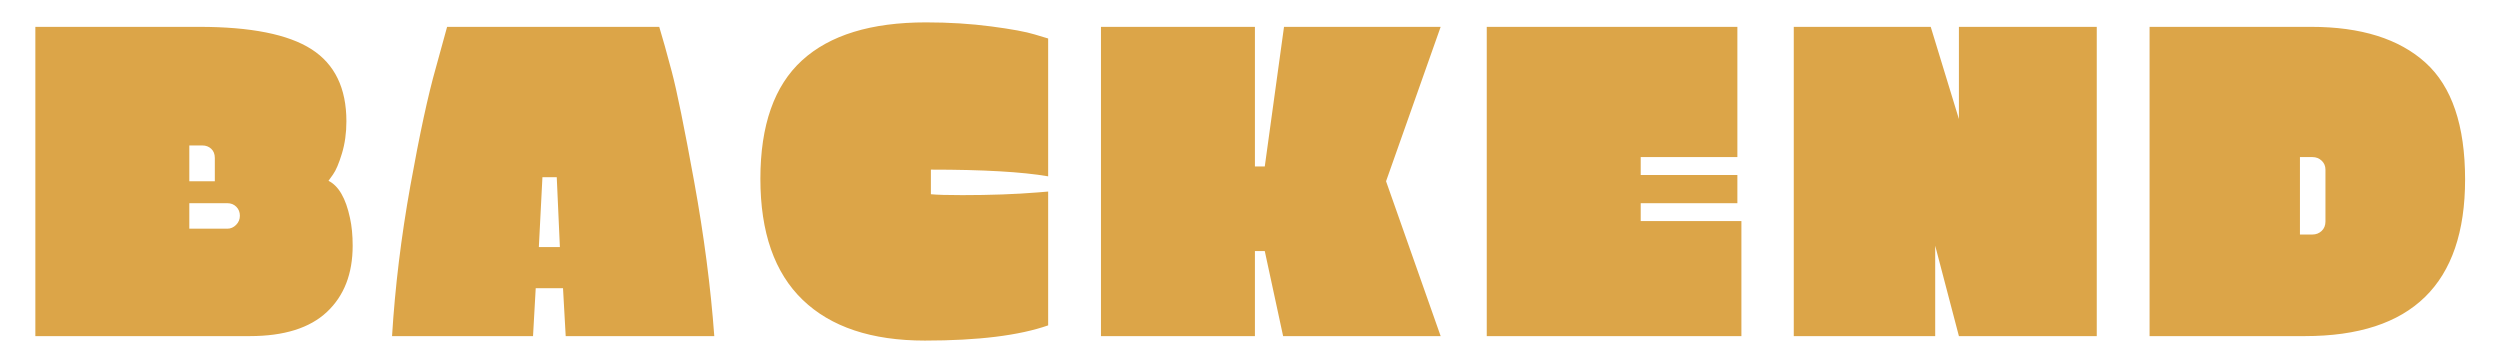
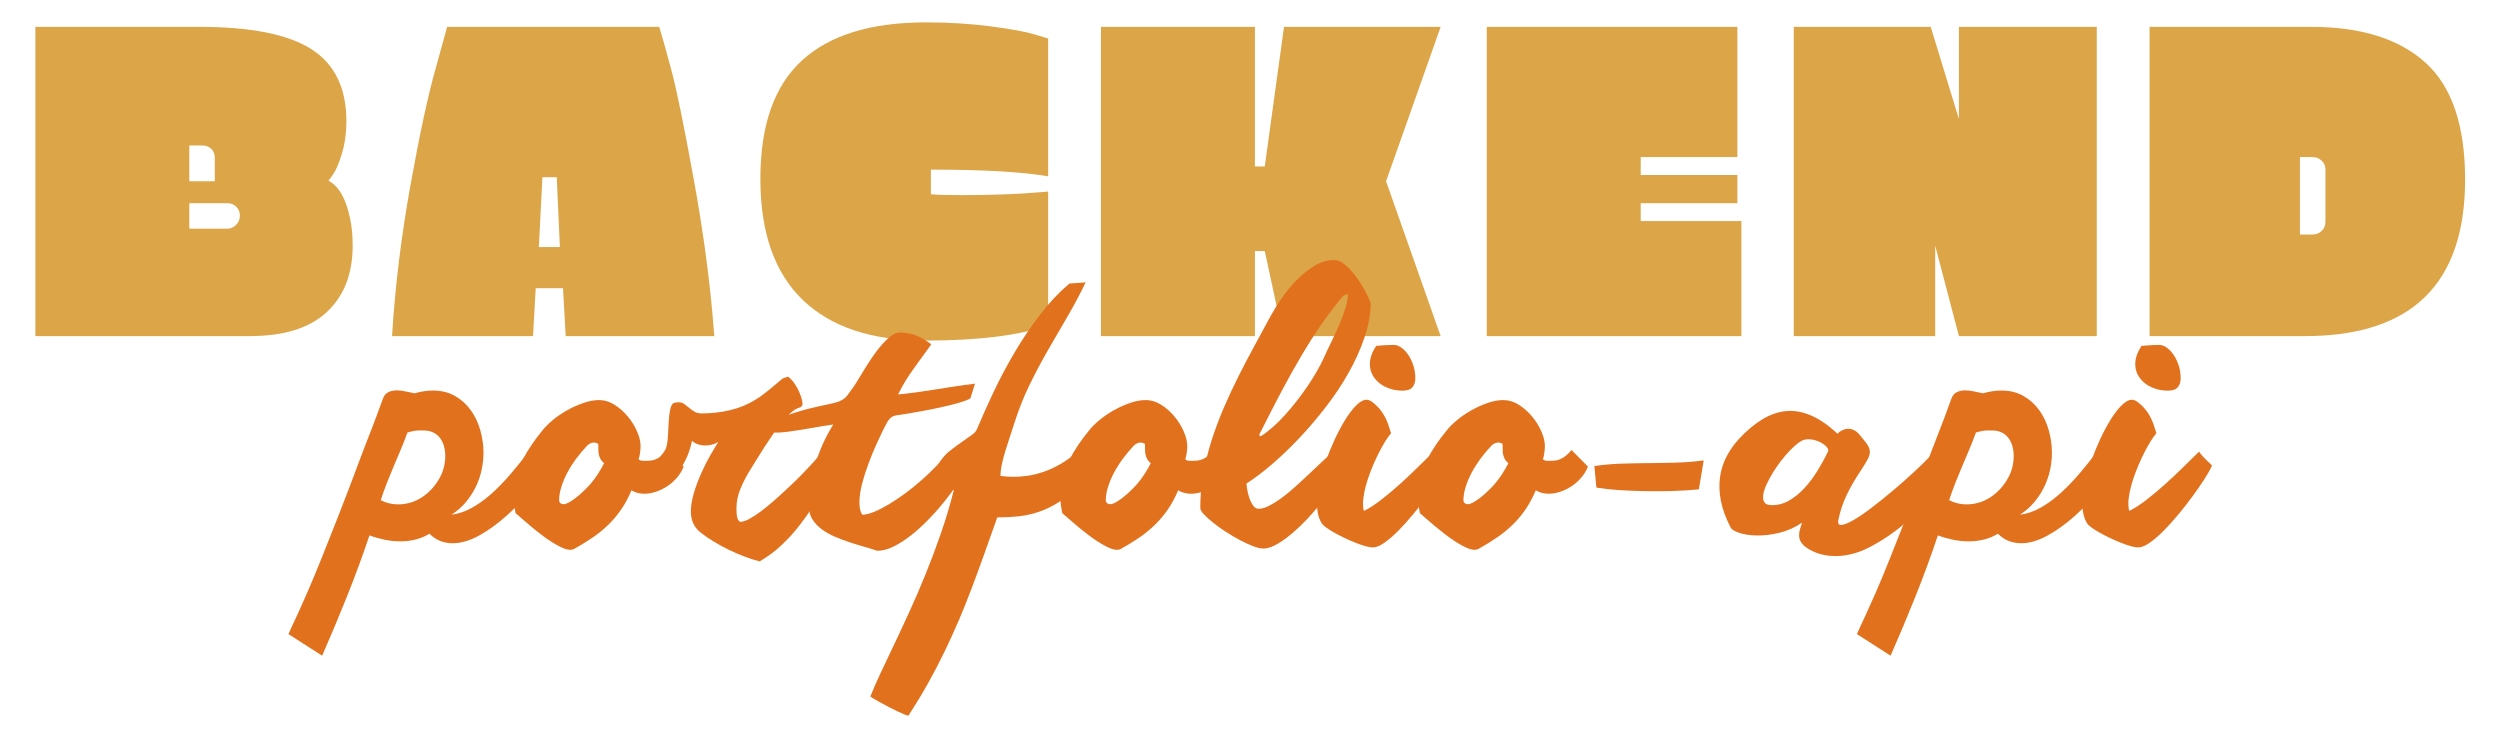
- <svg xmlns="http://www.w3.org/2000/svg" viewBox="-5.00 24.90 558.60 81.10" height="48" role="img" aria-label="BACKEND">
+ <svg xmlns="http://www.w3.org/2000/svg" viewBox="-5.00 24.90 558.60 167.91" height="64" role="img" aria-label="BACKEND — portfolio-api">
  <path d="M50.8 100L2.9 100L2.9 30.9L39.5 30.9Q56.8 30.9 64.6 35.9Q72.4 40.9 72.4 52L72.4 52Q72.4 55.9 71.4 59.2Q70.4 62.5 69.4 63.9L69.4 63.9L68.4 65.3Q71.8 67 73.2 73.6L73.2 73.6Q73.8 76.3 73.8 79.8L73.8 79.8Q73.8 89.2 68.05 94.6Q62.3 100 50.8 100L50.8 100M37.3 65.4L43 65.4L43 60.2Q43 58.9 42.2 58.15Q41.4 57.4 40.2 57.4L40.2 57.4L37.3 57.4L37.3 65.4M45.8 70.3L45.8 70.3L37.3 70.3L37.3 76L45.8 76Q46.9 76 47.75 75.15Q48.6 74.3 48.6 73.1Q48.6 71.9 47.8 71.1Q47 70.3 45.8 70.3 M154.6 100L121.4 100L120.8 89.3L114.7 89.3L114.1 100L82.6 100Q83.6 83.6 86.7 66.35Q89.8 49.1 92.4 40L92.4 40L94.9 30.9L142.3 30.9Q143.4 34.5 145.1 40.9Q146.8 47.3 150.1 65.45Q153.4 83.6 154.6 100L154.6 100M119.4 64.5L116.2 64.5L115.4 80.1L120.1 80.1L119.4 64.5 M203 62.8L203 62.8L203 68.3Q205 68.5 210 68.5L210 68.5Q219.4 68.5 226.8 67.9L226.8 67.9L229.2 67.7L229.2 97.6Q219.5 101 201.65 101Q183.8 101 174.35 91.9Q164.9 82.8 164.9 64.85Q164.9 46.9 174.2 38.4Q183.5 29.9 201.9 29.9L201.9 29.9Q209.6 29.9 216.45 30.8Q223.3 31.7 226.2 32.6L226.2 32.6L229.2 33.5L229.2 64.3Q220.5 62.8 203 62.8 M277.6 81L275.4 81L275.4 100L241 100L241 30.9L275.4 30.9L275.4 62.1L277.6 62.1L281.9 30.9L316.9 30.9L304.7 65.4L316.9 100L281.7 100L277.6 81 M327.2 100L327.2 30.9L383.2 30.9L383.2 60L361.6 60L361.6 64L383.2 64L383.2 70.3L361.6 70.3L361.6 74.3L384.1 74.3L384.1 100L327.2 100 M395.8 100L395.8 30.9L426.4 30.9L432.7 51.5L432.7 30.9L463.5 30.9L463.5 100L432.7 100L427.4 79.8L427.4 100L395.8 100 M475.3 100L475.3 30.9L511.4 30.9Q528.1 30.9 536.95 38.9Q545.8 46.9 545.8 65L545.8 65Q545.8 100 510 100L510 100L475.3 100M511.7 60L508.9 60L508.9 77.3L511.7 77.3Q512.9 77.3 513.75 76.5Q514.6 75.7 514.6 74.4L514.6 74.4L514.6 62.8Q514.6 61.6 513.75 60.8Q512.9 60 511.7 60L511.7 60" fill="#DCA548" />
+   <path d="M66.98 171.41L59.45 166.58Q59.70 165.99 60.20 164.92Q60.71 163.85 61.59 161.94Q62.46 160.03 63.72 157.15Q64.98 154.26 66.70 150.01Q68.41 145.75 70.67 140.00Q72.93 134.24 75.76 126.64L75.76 126.64Q76.01 125.98 76.39 124.98Q76.78 123.98 77.23 122.81Q77.69 121.64 78.18 120.38Q78.67 119.12 79.10 117.95Q79.54 116.78 79.91 115.76Q80.28 114.75 80.52 114.08L80.52 114.08Q80.91 112.96 81.75 112.54Q82.59 112.12 83.60 112.12L83.60 112.12Q84.62 112.12 85.67 112.37Q86.72 112.61 87.63 112.78L87.63 112.78Q89.83 112.16 91.72 112.16L91.72 112.16Q94.52 112.16 96.64 113.36Q98.76 114.57 100.17 116.53Q101.59 118.49 102.31 120.99Q103.03 123.50 103.03 126.09L103.03 126.09Q103.03 127.87 102.64 129.76Q102.26 131.65 101.40 133.49Q100.54 135.32 99.18 136.99Q97.81 138.65 95.89 139.91L95.89 139.91Q98.09 139.63 100.24 138.47Q102.40 137.32 104.57 135.43Q106.74 133.54 108.94 130.99Q111.15 128.43 113.46 125.35L113.46 125.35Q114.58 125.53 115.31 126.30Q116.05 127.06 116.05 128.43L116.05 128.43Q116.05 129.38 115.64 130.56Q115.24 131.75 114.31 133.22Q113.39 134.69 111.92 136.39Q110.45 138.09 108.31 140.02L108.31 140.02Q105.16 142.85 102.05 144.56Q98.93 146.28 96.13 146.28L96.13 146.28Q94.66 146.28 93.37 145.77Q92.07 145.27 90.95 144.15L90.95 144.15Q89.48 145.06 87.82 145.46Q86.16 145.86 84.44 145.86L84.44 145.86Q82.66 145.86 80.91 145.49Q79.16 145.13 77.55 144.53L77.55 144.53Q75.20 151.53 72.47 158.32Q69.74 165.11 66.98 171.41L66.98 171.41M93.30 131.58L93.30 131.58Q93.86 130.56 94.17 129.31Q94.49 128.05 94.49 126.82L94.49 126.82Q94.49 125.66 94.21 124.63Q93.93 123.60 93.35 122.81Q92.77 122.03 91.84 121.55Q90.92 121.08 89.62 121.08L89.62 121.08Q88.99 121.08 88.59 121.08Q88.19 121.08 87.84 121.13Q87.49 121.19 87.08 121.27Q86.68 121.36 86.05 121.53L86.05 121.53Q85.21 123.81 84.42 125.66Q83.64 127.52 82.90 129.25Q82.17 130.99 81.47 132.75Q80.77 134.52 80.07 136.66L80.07 136.66Q81.85 137.60 83.99 137.60L83.99 137.60Q85.25 137.60 86.54 137.25Q87.84 136.90 89.04 136.16Q90.25 135.43 91.34 134.29Q92.42 133.16 93.30 131.58" fill="#E2711D" />
+   <path d="M144.08 125.45L147.76 129.16Q147.23 130.50 146.27 131.62Q145.31 132.74 144.10 133.54Q142.89 134.34 141.56 134.78Q140.23 135.22 138.97 135.22L138.97 135.22Q137.33 135.22 136.10 134.45L136.10 134.45Q135.09 136.87 133.77 138.77Q132.46 140.68 130.83 142.24Q129.21 143.80 127.30 145.09Q125.39 146.38 123.26 147.57L123.26 147.57Q122.94 147.75 122.45 147.75L122.45 147.75Q121.65 147.75 120.56 147.26Q119.48 146.77 118.27 146.00Q117.06 145.23 115.84 144.28Q114.61 143.34 113.53 142.43Q112.44 141.52 111.57 140.75Q110.69 139.98 110.20 139.56L110.20 139.56Q110.10 139.03 109.99 138.39Q109.89 137.74 109.82 137.09Q109.75 136.44 109.71 135.88Q109.68 135.32 109.68 135.01L109.68 135.01Q109.68 133.22 110.27 131.34Q110.87 129.44 111.79 127.64Q112.72 125.84 113.86 124.18Q115.00 122.52 116.08 121.22L116.08 121.22Q116.96 120.06 118.44 118.82Q119.93 117.58 121.70 116.58Q123.47 115.59 125.34 114.94Q127.21 114.29 128.86 114.29L128.86 114.29Q130.64 114.29 132.30 115.34Q133.97 116.39 135.26 117.95Q136.56 119.50 137.34 121.29Q138.13 123.08 138.13 124.58L138.13 124.58Q138.13 124.89 138.10 125.30Q138.06 125.70 138.01 126.10Q137.96 126.50 137.87 126.89Q137.78 127.28 137.68 127.52L137.68 127.52Q137.82 127.63 137.90 127.68Q137.99 127.73 138.13 127.78Q138.27 127.84 138.52 127.85Q138.76 127.87 139.25 127.87L139.25 127.87Q139.78 127.87 140.34 127.82Q140.90 127.77 141.51 127.52Q142.12 127.28 142.75 126.78Q143.38 126.30 144.08 125.45L144.08 125.45M128.68 124.09L128.68 124.09Q128.19 123.78 127.70 123.78L127.70 123.78Q127.28 123.78 126.88 123.98Q126.48 124.19 126.16 124.51L126.16 124.51Q124.87 125.88 123.73 127.41Q122.59 128.96 121.75 130.55Q120.91 132.14 120.42 133.72Q119.93 135.29 119.93 136.69L119.93 136.69Q119.93 137.07 120.21 137.32Q120.49 137.56 120.88 137.56L120.88 137.56Q121.44 137.56 122.28 137.07Q123.12 136.59 123.99 135.87Q124.87 135.15 125.69 134.34Q126.51 133.54 127.04 132.91L127.04 132.91Q127.95 131.82 128.65 130.72Q129.35 129.62 129.98 128.40L129.98 128.40Q129.42 127.94 129.15 127.43Q128.89 126.92 128.79 126.38Q128.68 125.84 128.70 125.26Q128.72 124.69 128.68 124.09" fill="#E2711D" />
+   <path d="M143.14 131.34L141.95 127.97Q142.16 127.38 142.66 126.77Q143.17 126.16 143.52 125.63L143.52 125.63Q143.87 125.07 144.03 124.19Q144.19 123.32 144.26 122.27Q144.33 121.22 144.36 120.12Q144.40 119.02 144.50 118.02Q144.61 117.02 144.80 116.22Q144.99 115.41 145.41 114.99L145.41 114.99Q146.04 114.78 146.57 114.78L146.57 114.78Q147.34 114.78 147.88 115.16Q148.42 115.55 148.98 116.02Q149.54 116.50 150.17 116.88Q150.80 117.27 151.75 117.27L151.75 117.27Q155.04 117.27 158.13 116.55Q161.23 115.83 163.89 114.15L163.89 114.15Q165.36 113.24 166.90 111.96Q168.44 110.69 169.77 109.56L169.77 109.56Q170.05 109.35 170.42 109.27Q170.79 109.18 171.07 109.07L171.07 109.07Q171.66 109.46 172.26 110.23Q172.85 111.00 173.31 111.91Q173.76 112.82 174.04 113.69Q174.32 114.57 174.32 115.16L174.32 115.16Q174.32 115.80 173.45 116.04L173.45 116.04Q172.61 116.32 171.66 117.18Q170.72 118.03 169.72 119.26Q168.72 120.48 167.72 121.92Q166.73 123.36 165.82 124.77Q164.91 126.19 164.12 127.48Q163.33 128.78 162.77 129.66L162.77 129.66Q161.44 131.75 160.50 133.98Q159.55 136.20 159.55 138.51L159.55 138.51Q159.55 140.19 159.83 140.84Q160.11 141.49 160.46 141.49L160.46 141.49Q161.27 141.49 162.51 140.80Q163.75 140.12 165.20 139.02Q166.66 137.91 168.21 136.53Q169.77 135.15 171.22 133.78Q172.68 132.42 173.90 131.18Q175.13 129.94 175.90 129.09L175.90 129.09Q177.09 127.84 177.79 126.94Q178.49 126.05 178.63 125.91L178.63 125.91Q179.05 125.49 179.66 125.63Q180.27 125.77 180.87 126.17Q181.46 126.58 181.88 127.08Q182.30 127.59 182.30 127.94L182.30 127.94Q182.30 128.57 182.04 129.29Q181.78 130.00 181.34 130.81Q180.90 131.62 180.34 132.47Q179.78 133.33 179.19 134.17L179.19 134.17Q177.86 136.06 176.53 138.18Q175.20 140.30 173.53 142.43Q171.87 144.56 169.75 146.59Q167.64 148.63 164.73 150.34L164.73 150.34Q163.09 149.92 161.34 149.25Q159.59 148.59 157.89 147.77Q156.19 146.94 154.60 145.98Q153.01 145.02 151.68 144.00L151.68 144.00Q149.37 142.25 149.37 139.25L149.37 139.25Q149.37 137.25 150.07 134.96Q150.77 132.66 151.75 130.50Q152.73 128.32 153.78 126.50Q154.83 124.69 155.49 123.64L155.49 123.64Q154.83 124.06 154.09 124.25Q153.36 124.44 152.62 124.44L152.62 124.44Q151.71 124.44 150.91 124.16Q150.10 123.88 149.61 123.36L149.61 123.36Q149.40 124.61 148.86 126.09Q148.32 127.56 147.55 128.80Q146.78 130.04 145.83 130.86Q144.89 131.69 143.91 131.69L143.91 131.69Q143.38 131.69 143.14 131.34L143.14 131.34" fill="#E2711D" />
+   <path d="M212.86 110.62L211.81 113.94Q210.72 114.50 208.87 115.01Q207.01 115.52 205.03 115.95Q203.06 116.39 201.29 116.70Q199.52 117.02 198.58 117.19L198.58 117.19Q197.39 117.41 196.60 117.51Q195.81 117.61 195.29 117.70Q194.76 117.79 194.41 117.98Q194.06 118.17 193.73 118.54Q193.40 118.91 193.05 119.58Q192.70 120.24 192.17 121.29L192.17 121.29Q191.65 122.38 190.77 124.30Q189.90 126.22 189.06 128.47Q188.22 130.71 187.62 133.01Q187.03 135.32 187.03 137.18L187.03 137.18Q187.03 137.99 187.17 138.69Q187.31 139.38 187.66 139.91L187.66 139.91Q188.74 139.91 190.28 139.28Q191.82 138.65 193.61 137.58Q195.39 136.51 197.28 135.12Q199.17 133.72 200.92 132.18Q202.67 130.63 204.18 129.06Q205.68 127.48 206.70 126.09L206.70 126.09L211.32 128.92Q210.51 130.60 209.15 132.68Q207.78 134.76 206.08 136.88Q204.39 139.00 202.43 141.01Q200.47 143.03 198.47 144.58Q196.48 146.14 194.55 147.07Q192.63 148.00 190.98 147.96L190.98 147.96Q189.79 147.54 188.22 147.10Q186.64 146.66 184.94 146.10Q183.25 145.55 181.60 144.84Q179.96 144.15 178.66 143.20Q177.37 142.25 176.56 141.01Q175.76 139.77 175.76 138.19L175.76 138.19Q175.76 133.78 177.09 128.99Q178.42 124.19 181.18 119.75L181.18 119.75Q180.34 119.86 179.13 120.06Q177.93 120.28 176.56 120.50Q175.20 120.73 173.81 120.96Q172.43 121.19 171.22 121.34Q170.02 121.50 169.11 121.55Q168.20 121.61 167.85 121.47L167.85 121.47Q166.55 121.05 166.53 120.50Q166.52 119.96 167.32 119.38Q168.13 118.81 169.53 118.23Q170.93 117.65 172.50 117.14Q174.08 116.63 175.58 116.25Q177.09 115.86 178.07 115.66L178.07 115.66Q180.17 115.23 181.32 114.95Q182.48 114.67 183.18 114.25Q183.88 113.84 184.40 113.15Q184.93 112.47 185.77 111.25L185.77 111.25Q186.26 110.55 186.96 109.37Q187.66 108.20 188.50 106.85Q189.34 105.50 190.30 104.14Q191.26 102.78 192.24 101.69Q193.22 100.60 194.20 99.91Q195.18 99.20 196.09 99.20L196.09 99.20Q198.16 99.20 199.82 99.91Q201.48 100.60 203.09 101.83L203.09 101.83Q201.20 104.49 199.17 107.25Q197.14 110.02 195.67 113.03L195.67 113.03Q196.65 112.96 198.02 112.78Q199.38 112.61 200.96 112.38Q202.53 112.16 204.21 111.89Q205.89 111.63 207.47 111.38Q209.04 111.14 210.44 110.93Q211.84 110.72 212.86 110.62L212.86 110.62" fill="#E2711D" />
+   <path d="M235.92 125.70L236.97 127.03Q237.36 127.52 237.53 128.12Q237.71 128.71 237.71 129.27L237.71 129.27Q237.71 130.43 237.16 131.47Q236.62 132.53 236.13 133.12L236.13 133.12Q233.96 135.57 231.70 137.02Q229.45 138.47 227.17 139.25Q224.90 140.02 222.67 140.26Q220.45 140.50 218.35 140.50L218.35 140.50L217.83 140.50Q216.32 144.78 214.92 148.69Q213.52 152.62 212.12 156.32Q210.72 160.03 209.22 163.55Q207.71 167.07 206.01 170.57Q204.32 174.07 202.34 177.61Q200.36 181.14 197.98 184.81L197.98 184.81Q197.77 184.81 197.12 184.55Q196.48 184.29 195.58 183.87Q194.69 183.45 193.69 182.93Q192.70 182.40 191.82 181.93Q190.95 181.46 190.30 181.07Q189.65 180.69 189.48 180.51L189.48 180.51Q190.39 178.20 191.77 175.26Q193.15 172.32 194.80 168.87Q196.44 165.43 198.24 161.49Q200.05 157.55 201.81 153.19Q203.58 148.84 205.21 144.15Q206.84 139.46 208.10 134.49L208.10 134.49Q208.10 134.45 207.64 133.82Q207.19 133.19 206.59 132.42Q206.00 131.65 205.45 131.00Q204.91 130.35 204.74 130.25L204.74 130.25Q204.74 130.04 204.72 129.85Q204.70 129.66 204.70 129.48L204.70 129.48Q204.70 128.99 204.81 128.60Q204.91 128.22 205.26 127.73L205.26 127.73Q206.17 126.47 207.47 125.45Q208.76 124.44 209.99 123.60Q211.21 122.76 212.14 122.08Q213.07 121.39 213.28 120.80L213.28 120.80Q214.89 116.98 217.00 112.50Q219.12 108.03 221.73 103.60Q224.34 99.17 227.42 95.16Q230.50 91.16 233.96 88.25L233.96 88.25L237.57 88.00Q235.71 91.89 233.54 95.58Q231.37 99.28 229.20 103.06Q227.03 106.84 225.05 110.88Q223.08 114.92 221.64 119.47L221.64 119.47Q221.12 121.11 220.59 122.69Q220.07 124.27 219.61 125.75Q219.16 127.24 218.86 128.62Q218.56 130.00 218.53 131.23L218.53 131.23Q219.82 131.44 221.54 131.44L221.54 131.44Q223.01 131.44 224.69 131.19Q226.37 130.95 228.20 130.32Q230.04 129.69 231.98 128.57Q233.93 127.45 235.92 125.70L235.92 125.70" fill="#E2711D" />
+   <path d="M266.23 125.45L269.91 129.16Q269.38 130.50 268.42 131.62Q267.46 132.74 266.25 133.54Q265.04 134.34 263.71 134.78Q262.38 135.22 261.12 135.22L261.12 135.22Q259.48 135.22 258.25 134.45L258.25 134.45Q257.24 136.87 255.92 138.77Q254.61 140.68 252.98 142.24Q251.36 143.80 249.45 145.09Q247.54 146.38 245.41 147.57L245.41 147.57Q245.09 147.75 244.60 147.75L244.60 147.75Q243.80 147.75 242.71 147.26Q241.63 146.77 240.42 146.00Q239.21 145.23 237.99 144.28Q236.76 143.34 235.68 142.43Q234.59 141.52 233.72 140.75Q232.84 139.98 232.35 139.56L232.35 139.56Q232.25 139.03 232.14 138.39Q232.04 137.74 231.97 137.09Q231.90 136.44 231.86 135.88Q231.83 135.32 231.83 135.01L231.83 135.01Q231.83 133.22 232.42 131.34Q233.02 129.44 233.94 127.64Q234.87 125.84 236.01 124.18Q237.15 122.52 238.23 121.22L238.23 121.22Q239.11 120.06 240.59 118.82Q242.08 117.58 243.85 116.58Q245.62 115.59 247.49 114.94Q249.36 114.29 251.01 114.29L251.01 114.29Q252.79 114.29 254.45 115.34Q256.12 116.39 257.41 117.95Q258.71 119.50 259.49 121.29Q260.28 123.08 260.28 124.58L260.28 124.58Q260.28 124.89 260.25 125.30Q260.21 125.70 260.16 126.10Q260.11 126.50 260.02 126.89Q259.93 127.28 259.83 127.52L259.83 127.52Q259.97 127.63 260.05 127.68Q260.14 127.73 260.28 127.78Q260.42 127.84 260.67 127.85Q260.91 127.87 261.40 127.87L261.40 127.87Q261.93 127.87 262.49 127.82Q263.05 127.77 263.66 127.52Q264.27 127.28 264.90 126.78Q265.53 126.30 266.23 125.45L266.23 125.45M250.83 124.09L250.83 124.09Q250.34 123.78 249.85 123.78L249.85 123.78Q249.43 123.78 249.03 123.98Q248.63 124.19 248.31 124.51L248.31 124.51Q247.02 125.88 245.88 127.41Q244.74 128.96 243.90 130.55Q243.06 132.14 242.57 133.72Q242.08 135.29 242.08 136.69L242.08 136.69Q242.08 137.07 242.36 137.32Q242.64 137.56 243.03 137.56L243.03 137.56Q243.59 137.56 244.43 137.07Q245.27 136.59 246.14 135.87Q247.02 135.15 247.84 134.34Q248.66 133.54 249.19 132.91L249.19 132.91Q250.10 131.82 250.80 130.72Q251.50 129.62 252.13 128.40L252.13 128.40Q251.57 127.94 251.30 127.43Q251.04 126.92 250.94 126.38Q250.83 125.84 250.85 125.26Q250.87 124.69 250.83 124.09" fill="#E2711D" />
+   <path d="M277.29 147.47L277.29 147.47Q276.38 147.47 275.00 146.94Q273.62 146.42 272.04 145.58Q270.47 144.74 268.89 143.72Q267.32 142.71 266.06 141.69Q264.80 140.68 263.99 139.81Q263.19 138.93 263.19 138.41L263.19 138.41Q263.19 134.56 263.87 130.78Q264.55 127.00 265.72 123.30Q266.90 119.61 268.45 116.00Q270.01 112.40 271.76 108.92Q273.51 105.44 275.35 102.07Q277.19 98.72 278.90 95.53L278.90 95.53Q279.85 93.78 281.33 91.61Q282.82 89.44 284.69 87.51Q286.57 85.59 288.72 84.29Q290.87 83.00 293.11 83.00L293.11 83.00Q294.02 83.00 295.00 83.66Q295.98 84.33 296.87 85.33Q297.77 86.32 298.57 87.53Q299.38 88.74 299.97 89.84Q300.57 90.94 300.92 91.75Q301.27 92.56 301.27 92.80L301.27 92.80Q301.20 96.47 299.85 100.41Q298.50 104.35 296.30 108.25Q294.09 112.16 291.22 115.86Q288.35 119.58 285.29 122.81Q282.23 126.05 279.18 128.66Q276.14 131.26 273.51 132.94L273.51 132.94Q273.51 133.22 273.65 134.13Q273.79 135.05 274.11 136.03Q274.42 137.00 274.95 137.79Q275.47 138.58 276.21 138.58L276.21 138.58Q277.19 138.58 278.41 137.99Q279.64 137.39 281.02 136.41Q282.40 135.43 283.87 134.13Q285.34 132.84 286.79 131.47Q288.25 130.11 289.68 128.75Q291.12 127.38 292.38 126.22L292.38 126.22Q292.76 125.84 293.18 125.73Q293.60 125.63 293.92 125.63L293.92 125.63Q294.62 125.63 295.00 126.19Q295.39 126.75 295.39 127.52L295.39 127.52Q295.39 128.43 294.84 129.76Q294.30 131.09 293.37 132.66Q292.45 134.24 291.19 135.96Q289.93 137.67 288.49 139.31Q287.06 140.96 285.53 142.43Q284.01 143.90 282.54 145.02Q281.07 146.14 279.72 146.81Q278.38 147.47 277.29 147.47M276.70 122.38L276.70 122.38Q277.99 121.57 279.39 120.33Q280.79 119.09 282.14 117.60Q283.49 116.11 284.78 114.45Q286.08 112.78 287.21 111.10Q288.35 109.42 289.26 107.83Q290.17 106.24 290.77 104.91L290.77 104.91Q291.54 103.19 292.45 101.34Q293.36 99.48 294.16 97.65Q294.97 95.81 295.54 94.01Q296.12 92.20 296.23 90.59L296.23 90.59Q295.88 90.73 295.53 90.81Q295.18 90.88 295.00 91.12L295.00 91.12Q292.59 94.03 290.33 97.28Q288.07 100.53 285.83 104.31Q283.59 108.09 281.26 112.49Q278.94 116.88 276.38 121.99L276.38 121.99Q276.42 122.38 276.70 122.38" fill="#E2711D" />
+   <path d="M302.49 102.18L302.49 102.18Q303.19 102.14 303.89 102.07L303.89 102.07Q304.49 102.04 305.19 102.00Q305.89 101.97 306.48 101.97L306.48 101.97Q307.25 101.97 308.09 102.55Q308.93 103.13 309.63 104.14Q310.33 105.16 310.79 106.52Q311.24 107.88 311.24 109.46L311.24 109.46Q311.24 110.62 310.61 111.40Q309.98 112.19 308.41 112.19L308.41 112.19Q306.90 112.19 305.57 111.75Q304.24 111.31 303.24 110.53Q302.25 109.74 301.67 108.66Q301.09 107.57 301.09 106.31L301.09 106.31Q301.09 105.22 301.46 104.21Q301.83 103.19 302.49 102.18M315.34 125.81L315.34 125.81Q315.83 126.50 316.35 127.06Q316.88 127.63 317.30 128.01Q317.72 128.40 317.98 128.64Q318.24 128.88 318.24 128.96L318.24 128.96Q317.72 130.11 316.58 131.90Q315.44 133.68 313.95 135.71Q312.47 137.74 310.77 139.79Q309.07 141.84 307.43 143.50Q305.78 145.16 304.29 146.19Q302.81 147.22 301.76 147.22L301.76 147.22Q301.09 147.22 300.06 146.93Q299.03 146.63 297.84 146.16Q296.65 145.69 295.44 145.11Q294.23 144.53 293.20 143.95Q292.17 143.38 291.43 142.85Q290.70 142.32 290.45 142.01L290.45 142.01Q289.82 141.10 289.54 139.91Q289.26 138.72 289.26 137.32L289.26 137.32Q289.26 135.50 289.79 133.07Q290.31 130.63 291.20 128.08Q292.10 125.53 293.25 123.04Q294.41 120.56 295.63 118.59Q296.86 116.63 298.08 115.43Q299.31 114.22 300.32 114.22L300.32 114.22Q300.88 114.22 301.51 114.64L301.51 114.64Q302.46 115.34 303.14 116.13Q303.82 116.91 304.31 117.79Q304.80 118.66 305.15 119.64Q305.50 120.63 305.82 121.71L305.82 121.71Q305.22 122.38 304.54 123.48Q303.86 124.58 303.16 125.94Q302.46 127.31 301.81 128.83Q301.16 130.35 300.65 131.88Q300.15 133.40 299.85 134.85Q299.55 136.31 299.55 137.46L299.55 137.46Q299.55 138.41 299.76 139.07L299.76 139.07Q301.51 138.19 303.61 136.57Q305.71 134.94 307.81 133.05Q309.91 131.16 311.87 129.22Q313.83 127.28 315.34 125.81" fill="#E2711D" />
+   <path d="M346.14 125.45L349.81 129.16Q349.29 130.50 348.32 131.62Q347.36 132.74 346.15 133.54Q344.95 134.34 343.62 134.78Q342.29 135.22 341.03 135.22L341.03 135.22Q339.38 135.22 338.16 134.45L338.16 134.45Q337.14 136.87 335.83 138.77Q334.52 140.68 332.89 142.24Q331.26 143.80 329.35 145.09Q327.45 146.38 325.31 147.57L325.31 147.57Q325.00 147.75 324.51 147.75L324.51 147.75Q323.70 147.75 322.62 147.26Q321.53 146.77 320.32 146.00Q319.12 145.23 317.89 144.28Q316.67 143.34 315.58 142.43Q314.50 141.52 313.62 140.75Q312.75 139.98 312.26 139.56L312.26 139.56Q312.15 139.03 312.05 138.39Q311.94 137.74 311.87 137.09Q311.80 136.44 311.77 135.88Q311.73 135.32 311.73 135.01L311.73 135.01Q311.73 133.22 312.33 131.34Q312.92 129.44 313.85 127.64Q314.78 125.84 315.91 124.18Q317.05 122.52 318.14 121.22L318.14 121.22Q319.01 120.06 320.50 118.82Q321.99 117.58 323.75 116.58Q325.52 115.59 327.39 114.94Q329.27 114.29 330.91 114.29L330.91 114.29Q332.70 114.29 334.36 115.34Q336.02 116.39 337.32 117.95Q338.61 119.50 339.40 121.29Q340.19 123.08 340.19 124.58L340.19 124.58Q340.19 124.89 340.15 125.30Q340.12 125.70 340.06 126.10Q340.01 126.50 339.92 126.89Q339.84 127.28 339.73 127.52L339.73 127.52Q339.87 127.63 339.96 127.68Q340.05 127.73 340.19 127.78Q340.33 127.84 340.57 127.85Q340.82 127.87 341.31 127.87L341.31 127.87Q341.83 127.87 342.39 127.82Q342.95 127.77 343.56 127.52Q344.18 127.28 344.81 126.78Q345.44 126.30 346.14 125.45L346.14 125.45M330.74 124.09L330.74 124.09Q330.25 123.78 329.76 123.78L329.76 123.78Q329.34 123.78 328.93 123.98Q328.53 124.19 328.22 124.51L328.22 124.51Q326.92 125.88 325.78 127.41Q324.65 128.96 323.81 130.55Q322.97 132.14 322.48 133.72Q321.99 135.29 321.99 136.69L321.99 136.69Q321.99 137.07 322.27 137.32Q322.55 137.56 322.93 137.56L322.93 137.56Q323.49 137.56 324.33 137.07Q325.17 136.59 326.05 135.87Q326.92 135.15 327.74 134.34Q328.57 133.54 329.09 132.91L329.09 132.91Q330.00 131.82 330.70 130.72Q331.40 129.62 332.03 128.40L332.03 128.40Q331.47 127.94 331.21 127.43Q330.95 126.92 330.84 126.38Q330.74 125.84 330.75 125.26Q330.77 124.69 330.74 124.09" fill="#E2711D" />
+   <path d="M375.68 127.77L374.59 134.24Q371.86 134.52 368.75 134.61Q365.63 134.69 362.57 134.64Q359.51 134.59 356.67 134.40Q353.84 134.21 351.70 133.85L351.70 133.85L351.25 129.03Q354.22 128.60 357.23 128.50Q360.24 128.40 363.29 128.38Q366.33 128.36 369.43 128.27Q372.53 128.19 375.68 127.77L375.68 127.77" fill="#E2711D" />
+   <path d="M381.70 142.78L381.70 142.78Q380.05 139.59 379.51 136.78Q378.97 133.96 379.32 131.49Q379.67 129.03 380.79 126.89Q381.91 124.75 383.59 122.94L383.59 122.94Q386.14 120.20 388.75 118.61Q391.36 117.02 394.05 116.76Q396.75 116.50 399.62 117.72Q402.49 118.94 405.57 121.81L405.57 121.81Q405.95 121.39 406.53 121.08Q407.11 120.77 407.75 120.71Q408.40 120.66 409.10 120.94Q409.80 121.22 410.43 121.95L410.43 121.95Q411.55 123.28 412.15 124.11Q412.74 124.93 412.79 125.72Q412.85 126.50 412.34 127.47Q411.83 128.43 410.78 130.04L410.78 130.04Q408.86 132.91 407.61 135.52Q406.37 138.13 405.78 141.00L405.78 141.00Q405.50 142.29 406.49 142.19Q407.49 142.08 409.28 141.03Q411.06 139.98 413.37 138.21Q415.68 136.44 418.06 134.43Q420.44 132.42 422.63 130.39Q424.82 128.36 426.36 126.75L426.36 126.75Q427.41 127.84 427.86 128.90Q428.32 129.97 428.35 130.95Q428.39 131.93 428.12 132.74Q427.86 133.54 427.51 134.06L427.51 134.06Q424.71 138.27 420.95 141.56Q417.19 144.84 412.74 147.16L412.74 147.16Q410.89 148.13 408.94 148.64Q407.00 149.15 405.15 149.15Q403.29 149.15 401.59 148.66Q399.90 148.17 398.50 147.16L398.50 147.16Q397.66 146.53 397.32 145.86Q396.99 145.19 396.99 144.50Q396.99 143.80 397.20 143.09Q397.41 142.40 397.66 141.69L397.66 141.69Q395.17 143.34 392.49 143.97Q389.82 144.60 387.52 144.55Q385.23 144.50 383.64 143.97Q382.05 143.44 381.70 142.78M398.22 123.14L398.22 123.14Q397.59 123.28 396.69 123.97Q395.80 124.65 394.82 125.68Q393.84 126.72 392.88 127.97Q391.92 129.24 391.11 130.55Q390.31 131.86 389.73 133.12Q389.15 134.38 388.99 135.38Q388.84 136.38 389.17 137.02Q389.50 137.67 390.48 137.74L390.48 137.74Q392.65 137.91 394.59 136.83Q396.54 135.75 398.18 133.96Q399.83 132.18 401.17 129.97Q402.52 127.77 403.47 125.73L403.47 125.73Q403.64 125.35 403.19 124.81Q402.73 124.27 401.94 123.83Q401.16 123.39 400.14 123.16Q399.13 122.94 398.22 123.14" fill="#E2711D" />
+   <path d="M417.43 171.41L409.91 166.58Q410.15 165.99 410.66 164.92Q411.17 163.85 412.04 161.94Q412.92 160.03 414.18 157.15Q415.44 154.26 417.15 150.01Q418.87 145.75 421.12 140.00Q423.38 134.24 426.22 126.64L426.22 126.64Q426.46 125.98 426.85 124.98Q427.23 123.98 427.69 122.81Q428.14 121.64 428.63 120.38Q429.12 119.12 429.56 117.95Q430.00 116.78 430.36 115.76Q430.73 114.75 430.98 114.08L430.98 114.08Q431.36 112.96 432.20 112.54Q433.04 112.12 434.06 112.12L434.06 112.12Q435.07 112.12 436.12 112.37Q437.17 112.61 438.08 112.78L438.08 112.78Q440.29 112.16 442.18 112.16L442.18 112.16Q444.98 112.16 447.09 113.36Q449.21 114.57 450.63 116.53Q452.05 118.49 452.76 120.99Q453.48 123.50 453.48 126.09L453.48 126.09Q453.48 127.87 453.10 129.76Q452.71 131.65 451.85 133.49Q451.00 135.32 449.63 136.99Q448.27 138.65 446.34 139.91L446.34 139.91Q448.55 139.63 450.70 138.47Q452.85 137.32 455.02 135.43Q457.19 133.54 459.40 130.99Q461.60 128.43 463.91 125.35L463.91 125.35Q465.03 125.53 465.77 126.30Q466.50 127.06 466.50 128.43L466.50 128.43Q466.50 129.38 466.10 130.56Q465.70 131.75 464.77 133.22Q463.84 134.69 462.37 136.39Q460.90 138.09 458.77 140.02L458.77 140.02Q455.62 142.85 452.50 144.56Q449.39 146.28 446.59 146.28L446.59 146.28Q445.12 146.28 443.82 145.77Q442.53 145.27 441.41 144.15L441.41 144.15Q439.94 145.06 438.27 145.46Q436.61 145.86 434.90 145.86L434.90 145.86Q433.11 145.86 431.36 145.49Q429.61 145.13 428.00 144.53L428.00 144.53Q425.66 151.53 422.93 158.32Q420.20 165.11 417.43 171.41L417.43 171.41M443.75 131.58L443.75 131.58Q444.31 130.56 444.63 129.31Q444.94 128.05 444.94 126.82L444.94 126.82Q444.94 125.66 444.66 124.63Q444.38 123.60 443.80 122.81Q443.23 122.03 442.30 121.55Q441.37 121.08 440.08 121.08L440.08 121.08Q439.45 121.08 439.04 121.08Q438.64 121.08 438.29 121.13Q437.94 121.19 437.54 121.27Q437.14 121.36 436.51 121.53L436.51 121.53Q435.67 123.81 434.88 125.66Q434.09 127.52 433.36 129.25Q432.62 130.99 431.92 132.75Q431.22 134.52 430.52 136.66L430.52 136.66Q432.31 137.60 434.44 137.60L434.44 137.60Q435.70 137.60 437.00 137.25Q438.29 136.90 439.50 136.16Q440.71 135.43 441.79 134.29Q442.88 133.16 443.75 131.58" fill="#E2711D" />
+   <path d="M473.50 102.18L473.50 102.18Q474.20 102.14 474.90 102.07L474.90 102.07Q475.50 102.04 476.20 102.00Q476.90 101.97 477.49 101.97L477.49 101.97Q478.26 101.97 479.10 102.55Q479.94 103.13 480.64 104.14Q481.34 105.16 481.80 106.52Q482.25 107.88 482.25 109.46L482.25 109.46Q482.25 110.62 481.62 111.40Q480.99 112.19 479.42 112.19L479.42 112.19Q477.91 112.19 476.58 111.75Q475.25 111.31 474.25 110.53Q473.26 109.74 472.68 108.66Q472.10 107.57 472.10 106.31L472.10 106.31Q472.10 105.22 472.47 104.21Q472.84 103.19 473.50 102.18M486.35 125.81L486.35 125.81Q486.84 126.50 487.36 127.06Q487.89 127.63 488.31 128.01Q488.73 128.40 488.99 128.64Q489.25 128.88 489.25 128.96L489.25 128.96Q488.73 130.11 487.59 131.90Q486.45 133.68 484.96 135.71Q483.48 137.74 481.78 139.79Q480.08 141.84 478.44 143.50Q476.79 145.16 475.30 146.19Q473.82 147.22 472.77 147.22L472.77 147.22Q472.10 147.22 471.07 146.93Q470.04 146.63 468.85 146.16Q467.66 145.69 466.45 145.11Q465.24 144.53 464.21 143.95Q463.18 143.38 462.44 142.85Q461.71 142.32 461.46 142.01L461.46 142.01Q460.83 141.10 460.55 139.91Q460.27 138.72 460.27 137.32L460.27 137.32Q460.27 135.50 460.80 133.07Q461.32 130.63 462.21 128.08Q463.11 125.53 464.26 123.04Q465.42 120.56 466.64 118.59Q467.87 116.63 469.09 115.43Q470.32 114.22 471.33 114.22L471.33 114.22Q471.89 114.22 472.52 114.64L472.52 114.64Q473.47 115.34 474.15 116.13Q474.83 116.91 475.32 117.79Q475.81 118.66 476.16 119.64Q476.51 120.63 476.83 121.71L476.83 121.71Q476.23 122.38 475.55 123.48Q474.87 124.58 474.17 125.94Q473.47 127.31 472.82 128.83Q472.17 130.35 471.66 131.88Q471.16 133.40 470.86 134.85Q470.56 136.31 470.56 137.46L470.56 137.46Q470.56 138.41 470.77 139.07L470.77 139.07Q472.52 138.19 474.62 136.57Q476.72 134.94 478.82 133.05Q480.92 131.16 482.88 129.22Q484.84 127.28 486.35 125.81" fill="#E2711D" />
</svg>
